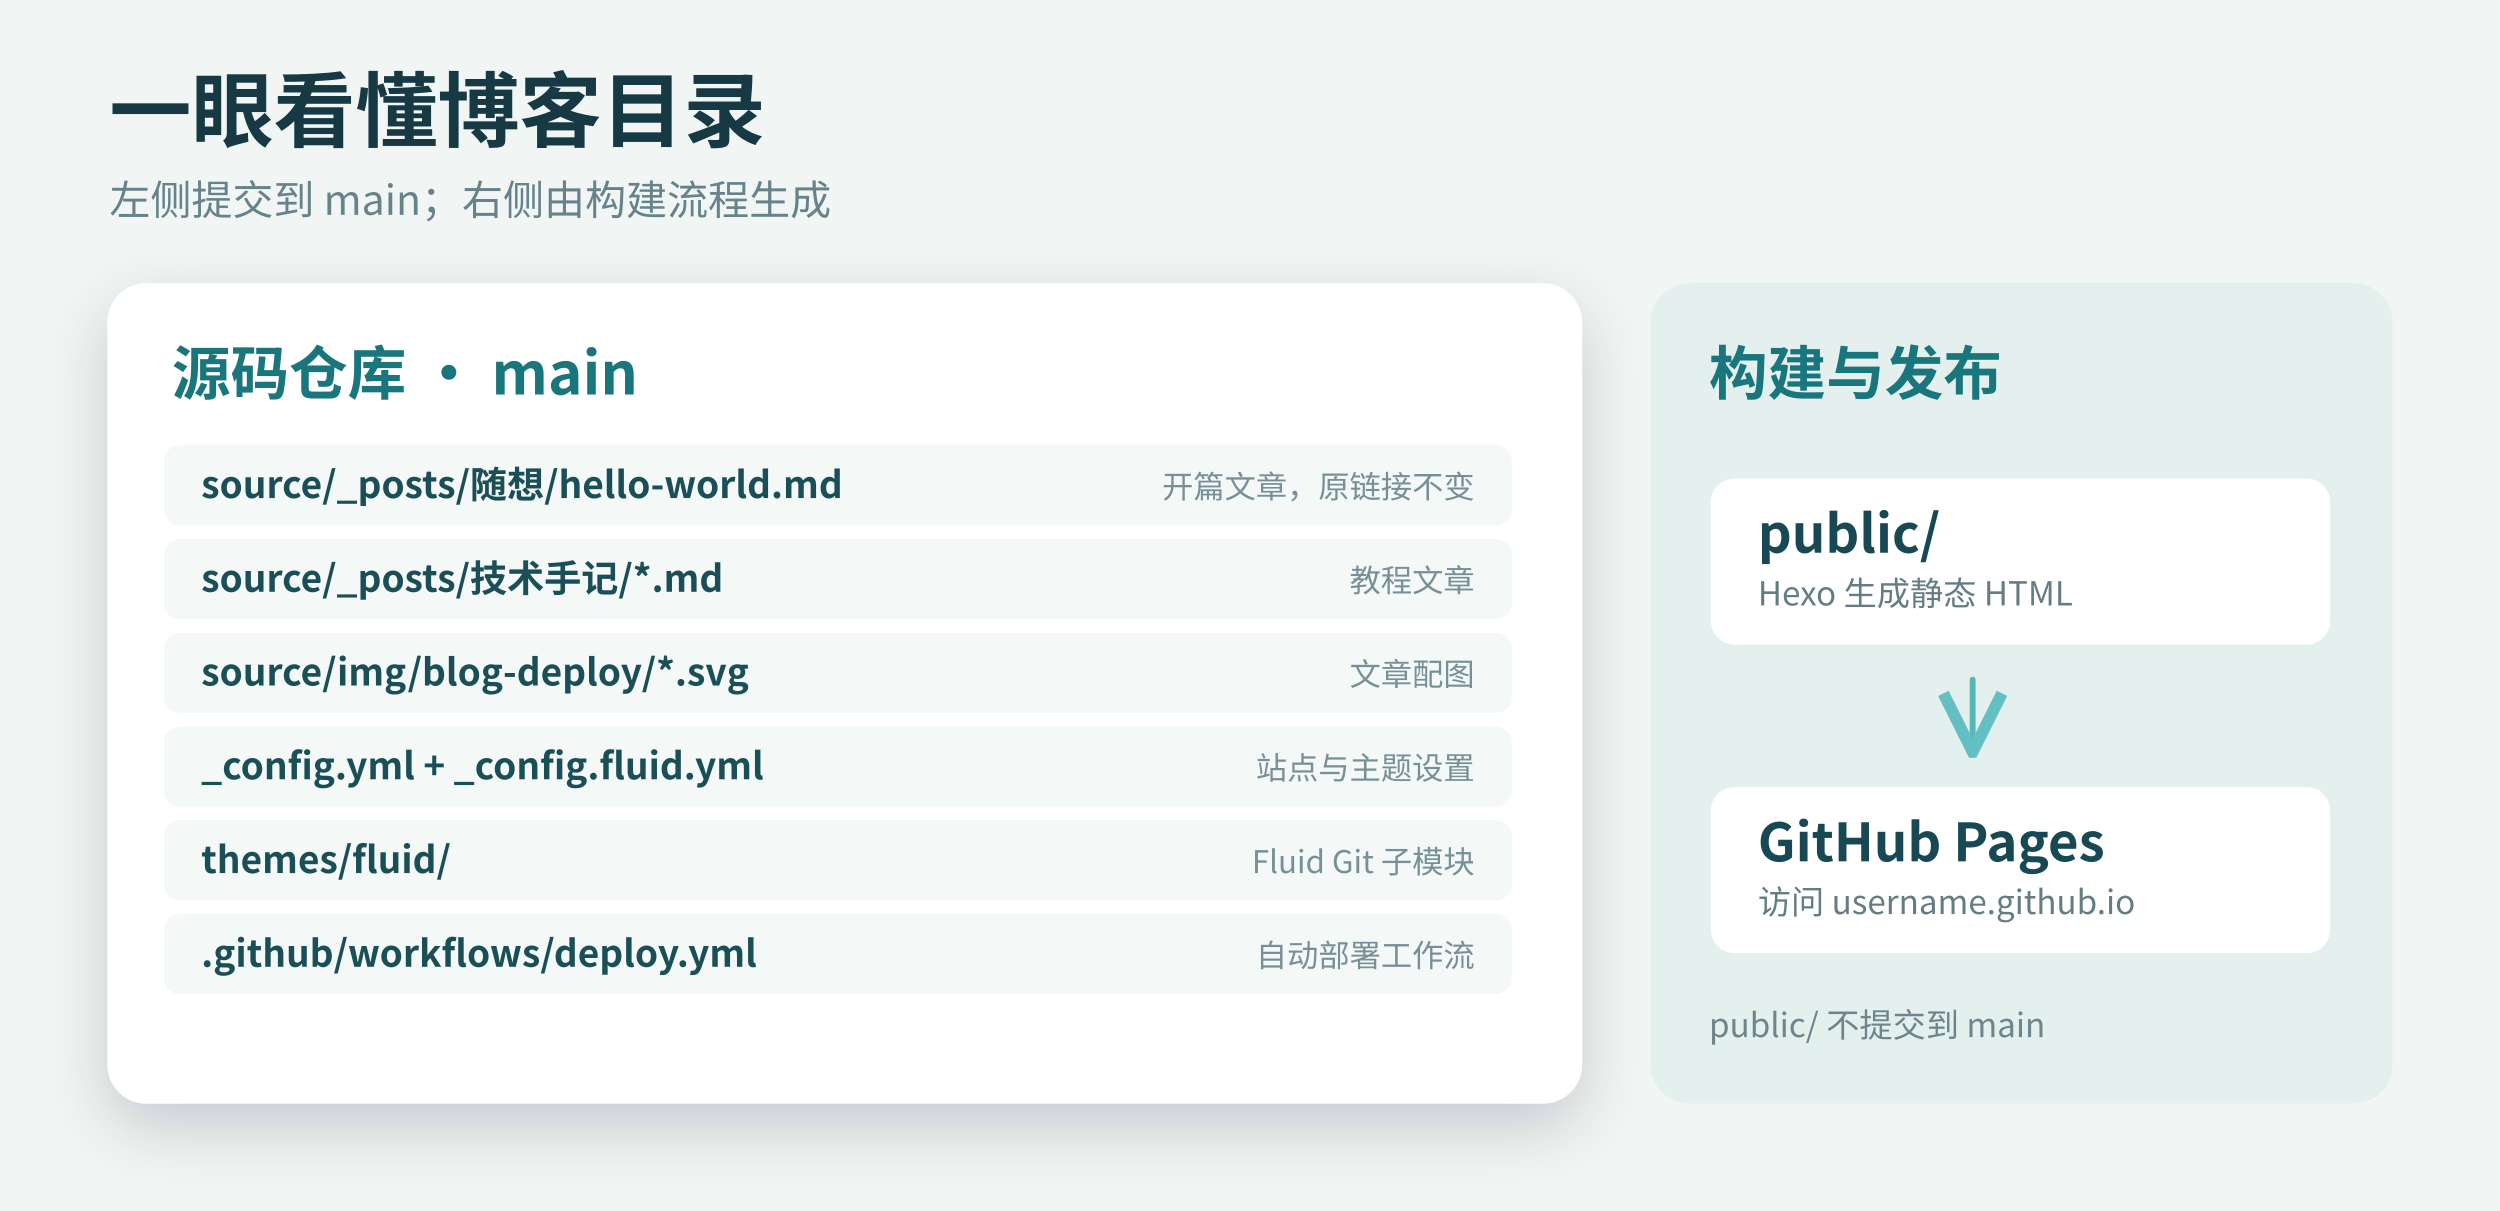
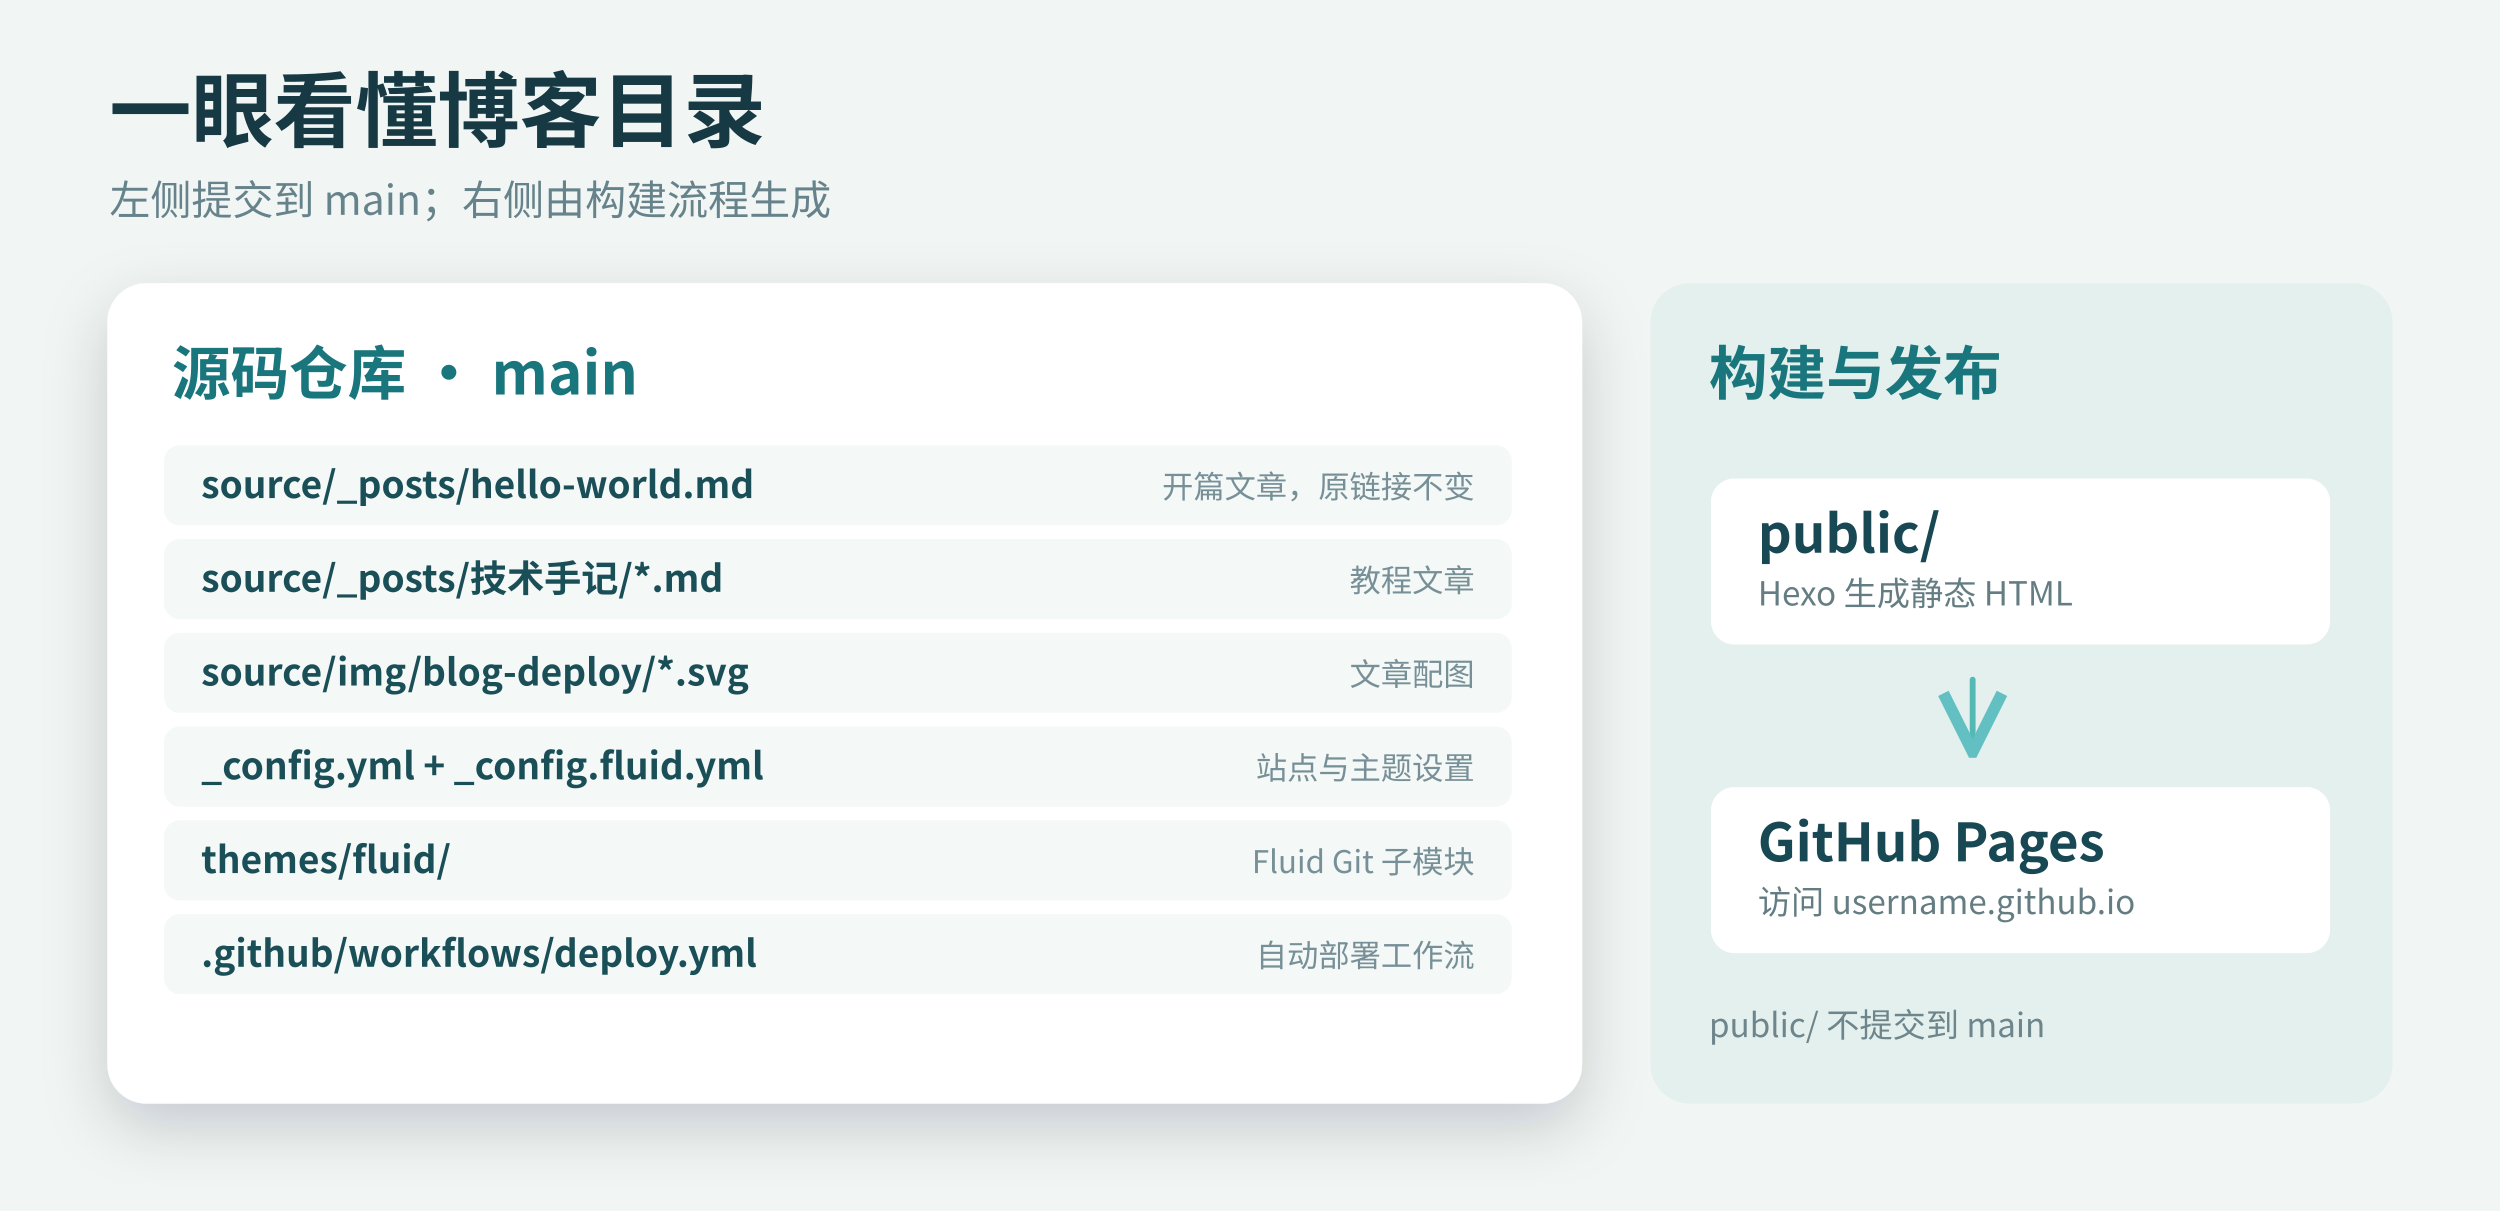
<svg xmlns="http://www.w3.org/2000/svg" width="1280" height="620" viewBox="0 0 1280 620" role="img" aria-label="博客源码目录与生成文件目录示意">
  <defs>
    <linearGradient id="bg" x1="0" x2="1" y1="0" y2="1">
      <stop stop-color="#10263A" />
      <stop offset="1" stop-color="#193F4A" />
    </linearGradient>
    <linearGradient id="sea" x1="0" x2="1">
      <stop stop-color="#54C8BF" />
      <stop offset="1" stop-color="#8AB9EF" />
    </linearGradient>
    <filter id="shadow">
      <feDropShadow dx="0" dy="12" stdDeviation="16" flood-color="#061521" flood-opacity=".18" />
    </filter>
    <marker id="arrow" markerWidth="12" markerHeight="12" refX="10" refY="6" orient="auto">
      <path d="M1 1 L11 6 L1 11" fill="none" stroke="#62BFC2" stroke-width="2" />
    </marker>
  </defs>
  <rect x="0" y="0" width="1280" height="620" rx="0" fill="#F1F6F5" stroke="none" stroke-width="1" />
  <text x="56" y="72" fill="#163944" font-family="Noto Sans CJK SC, Noto Sans SC, PingFang SC, Microsoft YaHei, sans-serif" font-size="42" font-weight="700" text-anchor="start" letter-spacing="0">一眼看懂博客目录</text>
  <text x="56" y="110" fill="#66828A" font-family="Noto Sans CJK SC, Noto Sans SC, PingFang SC, Microsoft YaHei, sans-serif" font-size="21" font-weight="500" text-anchor="start" letter-spacing="0">左侧提交到 main；右侧由构建流程生成</text>
  <rect x="55" y="145" width="755" height="420" rx="20" fill="#FFFFFF" stroke="none" stroke-width="1" filter="url(#shadow)" />
  <rect x="845" y="145" width="380" height="420" rx="20" fill="#E4F0ED" stroke="none" stroke-width="1" />
  <text x="88" y="202" fill="#19767D" font-family="Noto Sans CJK SC, Noto Sans SC, PingFang SC, Microsoft YaHei, sans-serif" font-size="30" font-weight="700" text-anchor="start" letter-spacing="0">源码仓库 · main</text>
  <text x="875" y="202" fill="#19767D" font-family="Noto Sans CJK SC, Noto Sans SC, PingFang SC, Microsoft YaHei, sans-serif" font-size="30" font-weight="700" text-anchor="start" letter-spacing="0">构建与发布</text>
  <rect x="84" y="228" width="690" height="41" rx="8" fill="#F4F8F7" stroke="none" stroke-width="1" />
-   <text x="103" y="255" fill="#1A4F58" font-family="Noto Sans CJK SC, Noto Sans SC, PingFang SC, Microsoft YaHei, sans-serif" font-size="19" font-weight="650" text-anchor="start" letter-spacing="0">source/_posts/随想/hello-world.md</text>
+   <text x="103" y="255" fill="#1A4F58" font-family="Noto Sans CJK SC, Noto Sans SC, PingFang SC, Microsoft YaHei, sans-serif" font-size="19" font-weight="650" text-anchor="start" letter-spacing="0">source/_posts/hello-world.md</text>
  <text x="755" y="255" fill="#779097" font-family="Noto Sans CJK SC, Noto Sans SC, PingFang SC, Microsoft YaHei, sans-serif" font-size="16" font-weight="400" text-anchor="end" letter-spacing="0">开篇文章，原链接不变</text>
  <rect x="84" y="276" width="690" height="41" rx="8" fill="#F4F8F7" stroke="none" stroke-width="1" />
  <text x="103" y="303" fill="#1A4F58" font-family="Noto Sans CJK SC, Noto Sans SC, PingFang SC, Microsoft YaHei, sans-serif" font-size="19" font-weight="650" text-anchor="start" letter-spacing="0">source/_posts/技术手记/*.md</text>
  <text x="755" y="303" fill="#779097" font-family="Noto Sans CJK SC, Noto Sans SC, PingFang SC, Microsoft YaHei, sans-serif" font-size="16" font-weight="400" text-anchor="end" letter-spacing="0">教程文章</text>
  <rect x="84" y="324" width="690" height="41" rx="8" fill="#F4F8F7" stroke="none" stroke-width="1" />
  <text x="103" y="351" fill="#1A4F58" font-family="Noto Sans CJK SC, Noto Sans SC, PingFang SC, Microsoft YaHei, sans-serif" font-size="19" font-weight="650" text-anchor="start" letter-spacing="0">source/img/blog-deploy/*.svg</text>
  <text x="755" y="351" fill="#779097" font-family="Noto Sans CJK SC, Noto Sans SC, PingFang SC, Microsoft YaHei, sans-serif" font-size="16" font-weight="400" text-anchor="end" letter-spacing="0">文章配图</text>
  <rect x="84" y="372" width="690" height="41" rx="8" fill="#F4F8F7" stroke="none" stroke-width="1" />
  <text x="103" y="399" fill="#1A4F58" font-family="Noto Sans CJK SC, Noto Sans SC, PingFang SC, Microsoft YaHei, sans-serif" font-size="19" font-weight="650" text-anchor="start" letter-spacing="0">_config.yml  +  _config.fluid.yml</text>
  <text x="755" y="399" fill="#779097" font-family="Noto Sans CJK SC, Noto Sans SC, PingFang SC, Microsoft YaHei, sans-serif" font-size="16" font-weight="400" text-anchor="end" letter-spacing="0">站点与主题设置</text>
  <rect x="84" y="420" width="690" height="41" rx="8" fill="#F4F8F7" stroke="none" stroke-width="1" />
  <text x="103" y="447" fill="#1A4F58" font-family="Noto Sans CJK SC, Noto Sans SC, PingFang SC, Microsoft YaHei, sans-serif" font-size="19" font-weight="650" text-anchor="start" letter-spacing="0">themes/fluid/</text>
  <text x="755" y="447" fill="#779097" font-family="Noto Sans CJK SC, Noto Sans SC, PingFang SC, Microsoft YaHei, sans-serif" font-size="16" font-weight="400" text-anchor="end" letter-spacing="0">Fluid Git 子模块</text>
  <rect x="84" y="468" width="690" height="41" rx="8" fill="#F4F8F7" stroke="none" stroke-width="1" />
  <text x="103" y="495" fill="#1A4F58" font-family="Noto Sans CJK SC, Noto Sans SC, PingFang SC, Microsoft YaHei, sans-serif" font-size="19" font-weight="650" text-anchor="start" letter-spacing="0">.github/workflows/deploy.yml</text>
  <text x="755" y="495" fill="#779097" font-family="Noto Sans CJK SC, Noto Sans SC, PingFang SC, Microsoft YaHei, sans-serif" font-size="16" font-weight="400" text-anchor="end" letter-spacing="0">自动部署工作流</text>
  <rect x="876" y="245" width="317" height="85" rx="12" fill="#FFFFFF" stroke="none" stroke-width="1" />
  <text x="900" y="283" fill="#184853" font-family="Noto Sans CJK SC, Noto Sans SC, PingFang SC, Microsoft YaHei, sans-serif" font-size="27" font-weight="700" text-anchor="start" letter-spacing="0">public/</text>
  <text x="900" y="310" fill="#647D83" font-family="Noto Sans CJK SC, Noto Sans SC, PingFang SC, Microsoft YaHei, sans-serif" font-size="17" font-weight="500" text-anchor="start" letter-spacing="0">Hexo 生成静态 HTML</text>
  <line x1="1010" y1="348" x2="1010" y2="382" stroke="#54B8B4" stroke-width="3" stroke-linecap="round" marker-end="url(#arrow)" />
  <rect x="876" y="403" width="317" height="85" rx="12" fill="#FFFFFF" stroke="none" stroke-width="1" />
  <text x="900" y="441" fill="#184853" font-family="Noto Sans CJK SC, Noto Sans SC, PingFang SC, Microsoft YaHei, sans-serif" font-size="27" font-weight="700" text-anchor="start" letter-spacing="0">GitHub Pages</text>
  <text x="900" y="468" fill="#647D83" font-family="Noto Sans CJK SC, Noto Sans SC, PingFang SC, Microsoft YaHei, sans-serif" font-size="17" font-weight="500" text-anchor="start" letter-spacing="0">访问 username.github.io</text>
  <text x="875" y="531" fill="#6D858B" font-family="Noto Sans CJK SC, Noto Sans SC, PingFang SC, Microsoft YaHei, sans-serif" font-size="17" font-weight="500" text-anchor="start" letter-spacing="0">public/ 不提交到 main</text>
</svg>
